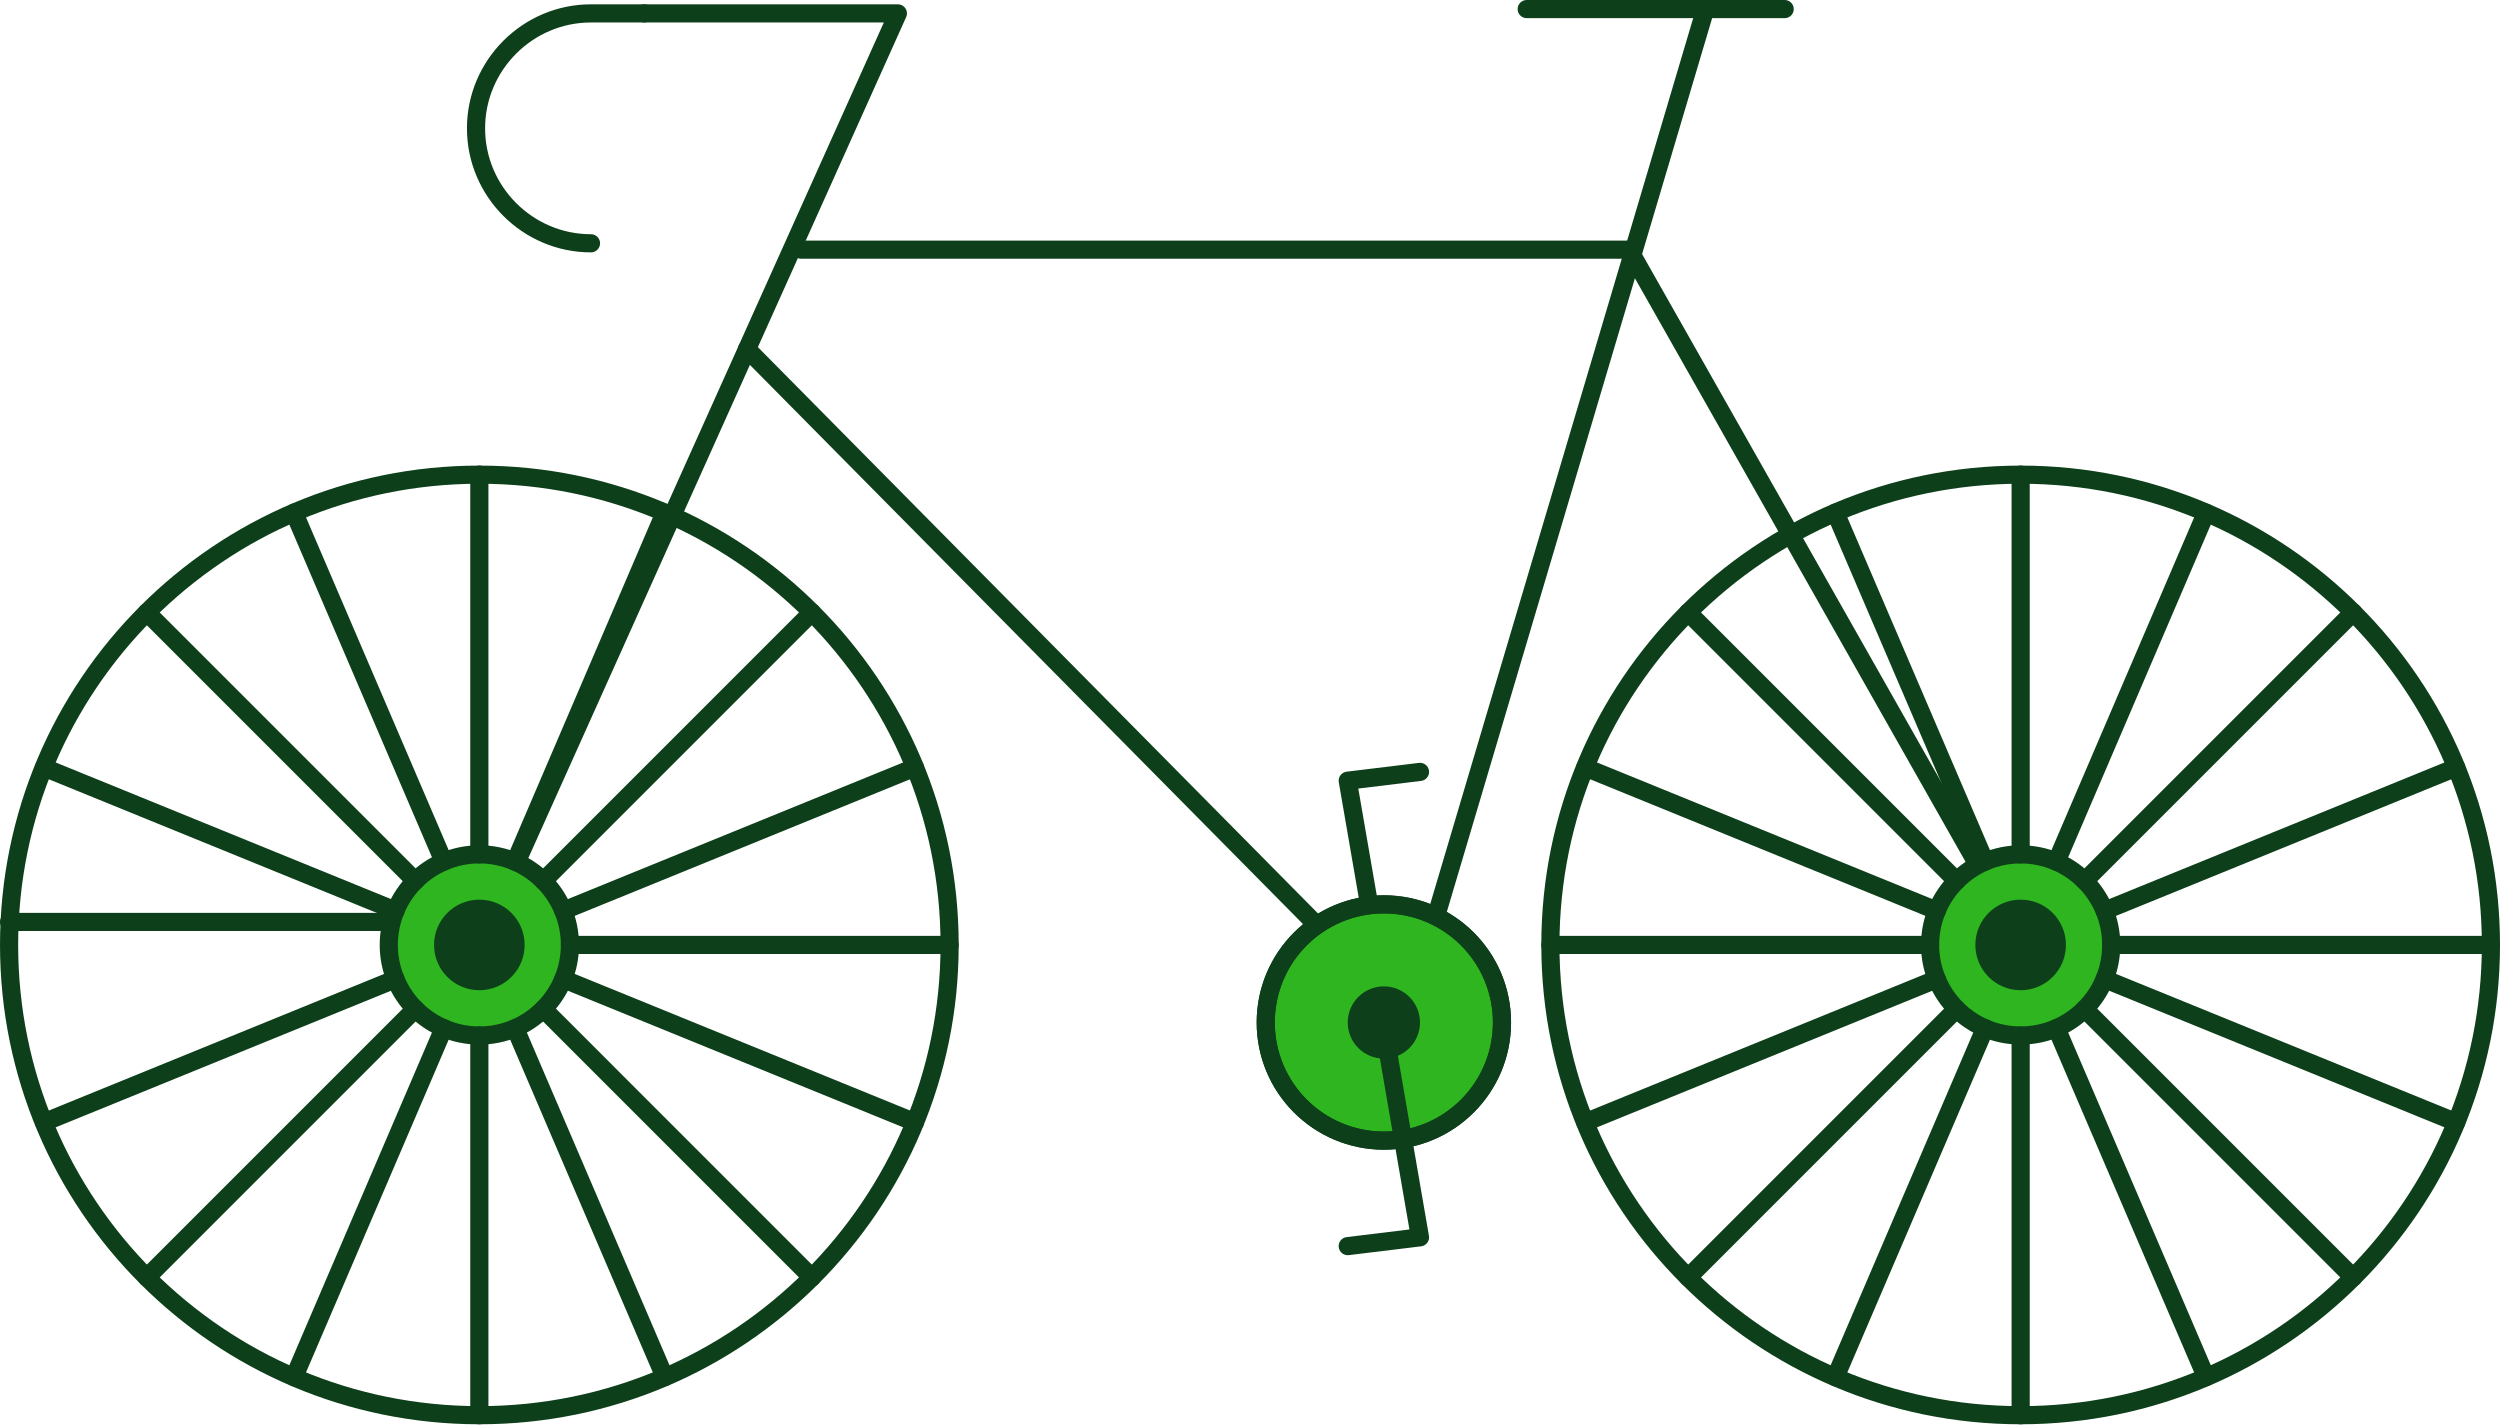
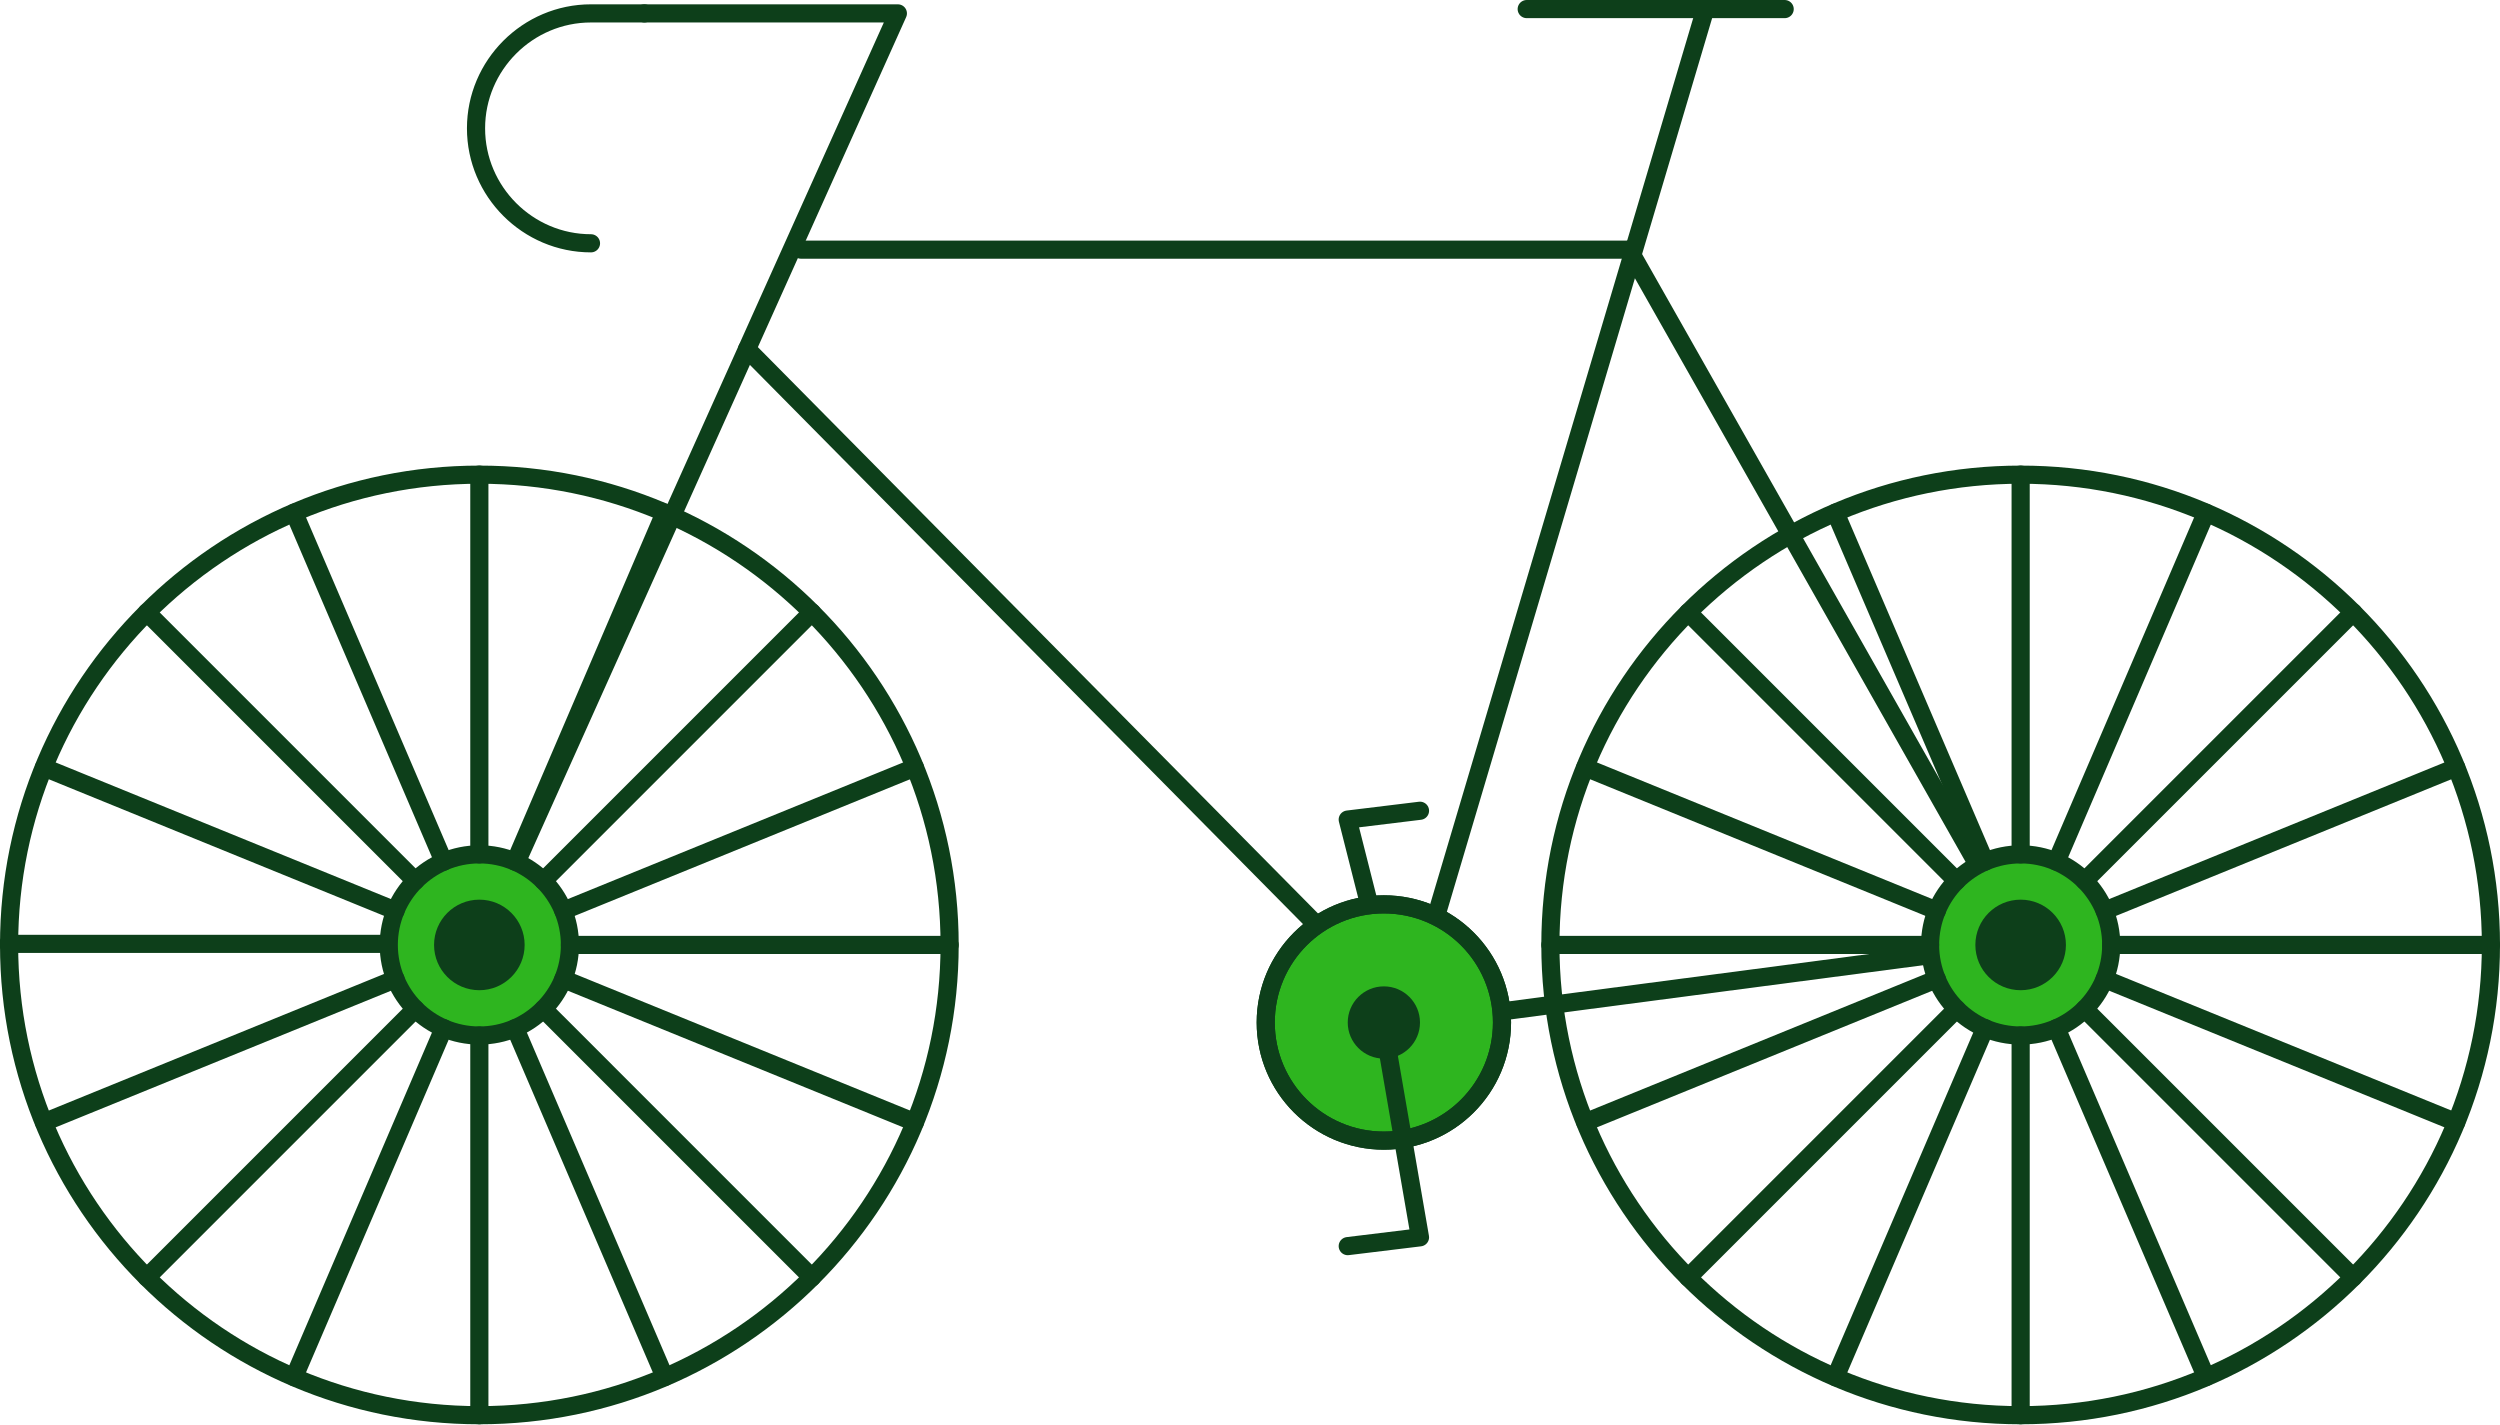
<svg xmlns="http://www.w3.org/2000/svg" xmlns:xlink="http://www.w3.org/1999/xlink" version="1.1" id="Layer_1" x="0px" y="0px" width="321.657px" height="183.252px" viewBox="0 0 321.657 183.252" enable-background="new 0 0 321.657 183.252" xml:space="preserve">
-   <style>
+   <defs id="defs4429" />
+   <style id="style4295">
    /*  */
    .wheel {
        transform-origin: center;
		-moz-transform-origin: center;
		-webkit-transform-origin: center;
		-ms-transform-origin: center;
        -webkit-animation:spin 3s linear infinite;
        -moz-animation:spin 3s linear infinite;
        animation:spin 3s linear infinite;
		transform-box: fill-box;
    }

    .pedal {
        -webkit-animation:spin 1s linear infinite;
        -moz-animation:spin 1s linear infinite;
        animation:spin 1s linear infinite;
		transform-box: fill-box;
    }

    .pedal.left {
        -ms-transform-origin: top center;
        -webkit-transform-origin: top center;
        -moz-transform-origin: top center;
        transform-origin: top center;
    }

    .pedal.right {
        -ms-transform-origin: bottom center;
        -webkit-transform-origin: bottom center;
        -moz-transform-origin: bottom center;
        transform-origin: bottom center;
    }

    @-moz-keyframes spin { 100% { -moz-transform: rotate(-360deg); } }
    @-webkit-keyframes spin { 100% { -webkit-transform: rotate(-360deg); } }
    @keyframes spin { 100% { -webkit-transform: rotate(-360deg); transform:rotate(-360deg); } }

    /*  */
  </style>
-   <line fill="none" stroke="#0D3F1A" stroke-width="2.336" stroke-linecap="round" stroke-linejoin="round" stroke-miterlimit="10" x1="103.073" y1="32.122" x2="209.609" y2="32.122" />
-   <g>
-     <defs>
+   <line fill="none" stroke="#0D3F1A" stroke-width="2.336" stroke-linecap="round" stroke-linejoin="round" stroke-miterlimit="10" x1="103.073" y1="32.122" x2="209.609" y2="32.122" id="line4297" />
+   <g id="g4299">
+     <defs id="defs4301">
      <rect id="SVGID_1_" width="321.657" height="183.252" />
    </defs>
    <clipPath id="SVGID_2_">
-       <use xlink:href="#SVGID_1_" overflow="visible" />
+       <use xlink:href="#SVGID_1_" overflow="visible" id="use4305" />
    </clipPath>
-     <polyline clip-path="url(#SVGID_2_)" fill="none" stroke="#0D3F1A" stroke-width="2.336" stroke-linecap="round" stroke-linejoin="round" stroke-miterlimit="10" points="   61.674,121.578 115.522,1.724 82.907,1.724  " />
-     <line clip-path="url(#SVGID_2_)" fill="none" stroke="#0D3F1A" stroke-width="2.336" stroke-linecap="round" stroke-linejoin="round" stroke-miterlimit="10" x1="219.416" y1="1.168" x2="184.756" y2="117.93" />
+     <polyline clip-path="url(#SVGID_2_)" fill="none" stroke="#0D3F1A" stroke-width="2.336" stroke-linecap="round" stroke-linejoin="round" stroke-miterlimit="10" points="   61.674,121.578 115.522,1.724 82.907,1.724  " id="polyline4307" />
+     <line clip-path="url(#SVGID_2_)" fill="none" stroke="#0D3F1A" stroke-width="2.336" stroke-linecap="round" stroke-linejoin="round" stroke-miterlimit="10" x1="219.416" y1="1.168" x2="184.756" y2="117.93" id="line4309" />
  </g>
-   <line fill="none" stroke="#0D3F1A" stroke-width="2.336" stroke-linecap="round" stroke-linejoin="round" stroke-miterlimit="10" x1="209.61" y1="32.122" x2="259.982" y2="121.021" />
-   <line fill="none" stroke="#0D3F1A" stroke-width="2.336" stroke-linecap="round" stroke-linejoin="round" stroke-miterlimit="10" x1="96.117" y1="44.916" x2="169.436" y2="119.042" />
-   <g>
-     <defs>
+   <path style="fill:none;fill-rule:evenodd;stroke:#0d3f1a;stroke-width:2.336;stroke-linecap:butt;stroke-linejoin:miter;stroke-opacity:1;stroke-miterlimit:4;stroke-dasharray:none" d="M 259.583,121.413 181.755,131.641" id="path4454" />
+   <line fill="none" stroke="#0D3F1A" stroke-width="2.336" stroke-linecap="round" stroke-linejoin="round" stroke-miterlimit="10" x1="209.61" y1="32.122" x2="259.982" y2="121.021" id="line4311" style="stroke-width:2.336;stroke-miterlimit:10;stroke-dasharray:none" />
+   <line fill="none" stroke="#0D3F1A" stroke-width="2.336" stroke-linecap="round" stroke-linejoin="round" stroke-miterlimit="10" x1="96.117" y1="44.916" x2="169.436" y2="119.042" id="line4313" />
+   <g id="g4315">
+     <defs id="defs4317">
      <rect id="SVGID_3_" width="321.657" height="183.252" />
    </defs>
    <clipPath id="SVGID_4_">
-       <use xlink:href="#SVGID_3_" overflow="visible" />
+       <use xlink:href="#SVGID_3_" overflow="visible" id="use4321" />
    </clipPath>
-     <path clip-path="url(#SVGID_4_)" fill="#2EB51F" d="M50.021,121.578c0-6.437,5.217-11.653,11.653-11.653   s11.654,5.217,11.654,11.653S68.11,133.23,61.674,133.23S50.021,128.015,50.021,121.578" />
-     <circle clip-path="url(#SVGID_4_)" fill="none" stroke="#0D3F1A" stroke-width="2.336" stroke-linecap="round" stroke-linejoin="round" stroke-miterlimit="10" cx="61.675" cy="121.578" r="60.506" />
-     <circle clip-path="url(#SVGID_4_)" fill="none" stroke="#0D3F1A" stroke-width="2.336" stroke-linecap="round" stroke-linejoin="round" stroke-miterlimit="10" cx="61.675" cy="121.578" r="11.654" />
-     <path clip-path="url(#SVGID_4_)" fill="#0D3F1A" d="M55.847,121.578c0-3.219,2.609-5.826,5.827-5.826   c3.218,0,5.827,2.607,5.827,5.826c0,3.218-2.609,5.826-5.827,5.826C58.456,127.404,55.847,124.796,55.847,121.578" />
-     <g class="wheel">
-       <line clip-path="url(#SVGID_4_)" fill="none" stroke="#0D3F1A" stroke-width="2.336" stroke-linecap="round" stroke-linejoin="round" stroke-miterlimit="10" x1="61.674" y1="61.072" x2="61.674" y2="109.925" />
-       <line clip-path="url(#SVGID_4_)" fill="none" stroke="#0D3F1A" stroke-width="2.336" stroke-linecap="round" stroke-linejoin="round" stroke-miterlimit="10" x1="61.674" y1="133.231" x2="61.674" y2="182.084" />
-       <line clip-path="url(#SVGID_4_)" fill="none" stroke="#0D3F1A" stroke-width="2.336" stroke-linecap="round" stroke-linejoin="round" stroke-miterlimit="10" x1="1.168" y1="118.618" x2="50.021" y2="118.618" />
-       <line clip-path="url(#SVGID_4_)" fill="none" stroke="#0D3F1A" stroke-width="2.336" stroke-linecap="round" stroke-linejoin="round" stroke-miterlimit="10" x1="73.328" y1="121.578" x2="122.181" y2="121.578" />
-       <line clip-path="url(#SVGID_4_)" fill="none" stroke="#0D3F1A" stroke-width="2.336" stroke-linecap="round" stroke-linejoin="round" stroke-miterlimit="10" x1="18.891" y1="78.793" x2="53.435" y2="113.338" />
-       <line clip-path="url(#SVGID_4_)" fill="none" stroke="#0D3F1A" stroke-width="2.336" stroke-linecap="round" stroke-linejoin="round" stroke-miterlimit="10" x1="69.916" y1="129.818" x2="104.459" y2="164.361" />
-       <line clip-path="url(#SVGID_4_)" fill="none" stroke="#0D3F1A" stroke-width="2.336" stroke-linecap="round" stroke-linejoin="round" stroke-miterlimit="10" x1="18.893" y1="164.361" x2="53.436" y2="129.817" />
-       <line clip-path="url(#SVGID_4_)" fill="none" stroke="#0D3F1A" stroke-width="2.336" stroke-linecap="round" stroke-linejoin="round" stroke-miterlimit="10" x1="69.917" y1="113.337" x2="104.46" y2="78.792" />
-       <line clip-path="url(#SVGID_4_)" fill="none" stroke="#0D3F1A" stroke-width="2.336" stroke-linecap="round" stroke-linejoin="round" stroke-miterlimit="10" x1="5.651" y1="144.402" x2="50.892" y2="125.97" />
-       <line clip-path="url(#SVGID_4_)" fill="none" stroke="#0D3F1A" stroke-width="2.336" stroke-linecap="round" stroke-linejoin="round" stroke-miterlimit="10" x1="72.477" y1="117.177" x2="117.718" y2="98.744" />
-       <line clip-path="url(#SVGID_4_)" fill="none" stroke="#0D3F1A" stroke-width="2.336" stroke-linecap="round" stroke-linejoin="round" stroke-miterlimit="10" x1="117.718" y1="144.402" x2="72.478" y2="125.97" />
-       <line clip-path="url(#SVGID_4_)" fill="none" stroke="#0D3F1A" stroke-width="2.336" stroke-linecap="round" stroke-linejoin="round" stroke-miterlimit="10" x1="50.892" y1="117.177" x2="5.651" y2="98.744" />
-       <line clip-path="url(#SVGID_4_)" fill="none" stroke="#0D3F1A" stroke-width="2.336" stroke-linecap="round" stroke-linejoin="round" stroke-miterlimit="10" x1="85.525" y1="177.185" x2="66.276" y2="132.285" />
-       <line clip-path="url(#SVGID_4_)" fill="none" stroke="#0D3F1A" stroke-width="2.336" stroke-linecap="round" stroke-linejoin="round" stroke-miterlimit="10" x1="57.091" y1="110.863" x2="37.842" y2="65.964" />
-       <line clip-path="url(#SVGID_4_)" fill="none" stroke="#0D3F1A" stroke-width="2.336" stroke-linecap="round" stroke-linejoin="round" stroke-miterlimit="10" x1="37.842" y1="177.185" x2="57.091" y2="132.285" />
-       <line clip-path="url(#SVGID_4_)" fill="none" stroke="#0D3F1A" stroke-width="2.336" stroke-linecap="round" stroke-linejoin="round" stroke-miterlimit="10" x1="66.276" y1="110.863" x2="85.525" y2="65.964" />
+     <path clip-path="url(#SVGID_4_)" fill="#2EB51F" d="M50.021,121.578c0-6.437,5.217-11.653,11.653-11.653   s11.654,5.217,11.654,11.653S68.11,133.23,61.674,133.23S50.021,128.015,50.021,121.578" id="path4323" />
+     <circle clip-path="url(#SVGID_4_)" fill="none" stroke="#0D3F1A" stroke-width="2.336" stroke-linecap="round" stroke-linejoin="round" stroke-miterlimit="10" cx="61.675" cy="121.578" r="60.506" id="circle4325" />
+     <circle clip-path="url(#SVGID_4_)" fill="none" stroke="#0D3F1A" stroke-width="2.336" stroke-linecap="round" stroke-linejoin="round" stroke-miterlimit="10" cx="61.675" cy="121.578" r="11.654" id="circle4327" />
+     <path clip-path="url(#SVGID_4_)" fill="#0D3F1A" d="M55.847,121.578c0-3.219,2.609-5.826,5.827-5.826   c3.218,0,5.827,2.607,5.827,5.826c0,3.218-2.609,5.826-5.827,5.826C58.456,127.404,55.847,124.796,55.847,121.578" id="path4329" />
+     <g class="wheel" id="g4331">
+       <line clip-path="url(#SVGID_4_)" fill="none" stroke="#0D3F1A" stroke-width="2.336" stroke-linecap="round" stroke-linejoin="round" stroke-miterlimit="10" x1="61.674" y1="61.072" x2="61.674" y2="109.925" id="line4333" />
+       <line clip-path="url(#SVGID_4_)" fill="none" stroke="#0D3F1A" stroke-width="2.336" stroke-linecap="round" stroke-linejoin="round" stroke-miterlimit="10" x1="61.674" y1="133.231" x2="61.674" y2="182.084" id="line4335" />
+       <line clip-path="url(#SVGID_4_)" stroke-miterlimit="10" x1="1.168" y1="118.618" x2="50.021" y2="118.618" id="line4337" transform="translate(-0.1175647,2.822952)" style="fill:none;stroke:#0d3f1a;stroke-width:2.336;stroke-linecap:round;stroke-linejoin:round;stroke-miterlimit:10" />
+       <line clip-path="url(#SVGID_4_)" fill="none" stroke="#0D3F1A" stroke-width="2.336" stroke-linecap="round" stroke-linejoin="round" stroke-miterlimit="10" x1="73.328" y1="121.578" x2="122.181" y2="121.578" id="line4339" />
+       <line clip-path="url(#SVGID_4_)" fill="none" stroke="#0D3F1A" stroke-width="2.336" stroke-linecap="round" stroke-linejoin="round" stroke-miterlimit="10" x1="18.891" y1="78.793" x2="53.435" y2="113.338" id="line4341" />
+       <line clip-path="url(#SVGID_4_)" fill="none" stroke="#0D3F1A" stroke-width="2.336" stroke-linecap="round" stroke-linejoin="round" stroke-miterlimit="10" x1="69.916" y1="129.818" x2="104.459" y2="164.361" id="line4343" />
+       <line clip-path="url(#SVGID_4_)" fill="none" stroke="#0D3F1A" stroke-width="2.336" stroke-linecap="round" stroke-linejoin="round" stroke-miterlimit="10" x1="18.893" y1="164.361" x2="53.436" y2="129.817" id="line4345" />
+       <line clip-path="url(#SVGID_4_)" fill="none" stroke="#0D3F1A" stroke-width="2.336" stroke-linecap="round" stroke-linejoin="round" stroke-miterlimit="10" x1="69.917" y1="113.337" x2="104.46" y2="78.792" id="line4347" />
+       <line clip-path="url(#SVGID_4_)" fill="none" stroke="#0D3F1A" stroke-width="2.336" stroke-linecap="round" stroke-linejoin="round" stroke-miterlimit="10" x1="5.651" y1="144.402" x2="50.892" y2="125.97" id="line4349" />
+       <line clip-path="url(#SVGID_4_)" fill="none" stroke="#0D3F1A" stroke-width="2.336" stroke-linecap="round" stroke-linejoin="round" stroke-miterlimit="10" x1="72.477" y1="117.177" x2="117.718" y2="98.744" id="line4351" />
+       <line clip-path="url(#SVGID_4_)" fill="none" stroke="#0D3F1A" stroke-width="2.336" stroke-linecap="round" stroke-linejoin="round" stroke-miterlimit="10" x1="117.718" y1="144.402" x2="72.478" y2="125.97" id="line4353" />
+       <line clip-path="url(#SVGID_4_)" fill="none" stroke="#0D3F1A" stroke-width="2.336" stroke-linecap="round" stroke-linejoin="round" stroke-miterlimit="10" x1="50.892" y1="117.177" x2="5.651" y2="98.744" id="line4355" />
+       <line clip-path="url(#SVGID_4_)" fill="none" stroke="#0D3F1A" stroke-width="2.336" stroke-linecap="round" stroke-linejoin="round" stroke-miterlimit="10" x1="85.525" y1="177.185" x2="66.276" y2="132.285" id="line4357" />
+       <line clip-path="url(#SVGID_4_)" fill="none" stroke="#0D3F1A" stroke-width="2.336" stroke-linecap="round" stroke-linejoin="round" stroke-miterlimit="10" x1="57.091" y1="110.863" x2="37.842" y2="65.964" id="line4359" />
+       <line clip-path="url(#SVGID_4_)" fill="none" stroke="#0D3F1A" stroke-width="2.336" stroke-linecap="round" stroke-linejoin="round" stroke-miterlimit="10" x1="37.842" y1="177.185" x2="57.091" y2="132.285" id="line4361" />
+       <line clip-path="url(#SVGID_4_)" fill="none" stroke="#0D3F1A" stroke-width="2.336" stroke-linecap="round" stroke-linejoin="round" stroke-miterlimit="10" x1="66.276" y1="110.863" x2="85.525" y2="65.964" id="line4363" />
    </g>
-     <path clip-path="url(#SVGID_4_)" fill="#2EB51F" d="M248.33,121.578c0-6.437,5.217-11.653,11.652-11.653   c6.437,0,11.654,5.217,11.654,11.653s-5.218,11.652-11.654,11.652C253.547,133.23,248.33,128.015,248.33,121.578" />
-     <circle clip-path="url(#SVGID_4_)" fill="none" stroke="#0D3F1A" stroke-width="2.336" stroke-linecap="round" stroke-linejoin="round" stroke-miterlimit="10" cx="259.983" cy="121.578" r="60.506" />
-     <circle clip-path="url(#SVGID_4_)" fill="none" stroke="#0D3F1A" stroke-width="2.336" stroke-linecap="round" stroke-linejoin="round" stroke-miterlimit="10" cx="259.983" cy="121.578" r="11.653" />
-     <path clip-path="url(#SVGID_4_)" fill="#0D3F1A" d="M254.156,121.578c0-3.219,2.608-5.826,5.826-5.826   c3.219,0,5.826,2.607,5.826,5.826c0,3.218-2.607,5.826-5.826,5.826C256.765,127.404,254.156,124.796,254.156,121.578" />
-     <g class="wheel">
-       <line clip-path="url(#SVGID_4_)" fill="none" stroke="#0D3F1A" stroke-width="2.336" stroke-linecap="round" stroke-linejoin="round" stroke-miterlimit="10" x1="259.982" y1="61.072" x2="259.982" y2="109.925" />
-       <line clip-path="url(#SVGID_4_)" fill="none" stroke="#0D3F1A" stroke-width="2.336" stroke-linecap="round" stroke-linejoin="round" stroke-miterlimit="10" x1="259.982" y1="133.231" x2="259.982" y2="182.084" />
-       <line clip-path="url(#SVGID_4_)" fill="none" stroke="#0D3F1A" stroke-width="2.336" stroke-linecap="round" stroke-linejoin="round" stroke-miterlimit="10" x1="199.478" y1="121.578" x2="248.33" y2="121.578" />
-       <line clip-path="url(#SVGID_4_)" fill="none" stroke="#0D3F1A" stroke-width="2.336" stroke-linecap="round" stroke-linejoin="round" stroke-miterlimit="10" x1="271.637" y1="121.578" x2="320.489" y2="121.578" />
-       <line clip-path="url(#SVGID_4_)" fill="none" stroke="#0D3F1A" stroke-width="2.336" stroke-linecap="round" stroke-linejoin="round" stroke-miterlimit="10" x1="217.2" y1="78.793" x2="251.744" y2="113.338" />
-       <line clip-path="url(#SVGID_4_)" fill="none" stroke="#0D3F1A" stroke-width="2.336" stroke-linecap="round" stroke-linejoin="round" stroke-miterlimit="10" x1="268.225" y1="129.818" x2="302.769" y2="164.361" />
-       <line clip-path="url(#SVGID_4_)" fill="none" stroke="#0D3F1A" stroke-width="2.336" stroke-linecap="round" stroke-linejoin="round" stroke-miterlimit="10" x1="217.202" y1="164.361" x2="251.745" y2="129.817" />
-       <line clip-path="url(#SVGID_4_)" fill="none" stroke="#0D3F1A" stroke-width="2.336" stroke-linecap="round" stroke-linejoin="round" stroke-miterlimit="10" x1="268.225" y1="113.337" x2="302.77" y2="78.792" />
-       <line clip-path="url(#SVGID_4_)" fill="none" stroke="#0D3F1A" stroke-width="2.336" stroke-linecap="round" stroke-linejoin="round" stroke-miterlimit="10" x1="203.96" y1="144.402" x2="249.2" y2="125.97" />
-       <line clip-path="url(#SVGID_4_)" fill="none" stroke="#0D3F1A" stroke-width="2.336" stroke-linecap="round" stroke-linejoin="round" stroke-miterlimit="10" x1="270.786" y1="117.177" x2="316.026" y2="98.744" />
-       <line clip-path="url(#SVGID_4_)" fill="none" stroke="#0D3F1A" stroke-width="2.336" stroke-linecap="round" stroke-linejoin="round" stroke-miterlimit="10" x1="316.027" y1="144.402" x2="270.786" y2="125.97" />
-       <line clip-path="url(#SVGID_4_)" fill="none" stroke="#0D3F1A" stroke-width="2.336" stroke-linecap="round" stroke-linejoin="round" stroke-miterlimit="10" x1="249.201" y1="117.177" x2="203.96" y2="98.744" />
-       <line clip-path="url(#SVGID_4_)" fill="none" stroke="#0D3F1A" stroke-width="2.336" stroke-linecap="round" stroke-linejoin="round" stroke-miterlimit="10" x1="283.834" y1="177.185" x2="264.584" y2="132.285" />
-       <line clip-path="url(#SVGID_4_)" fill="none" stroke="#0D3F1A" stroke-width="2.336" stroke-linecap="round" stroke-linejoin="round" stroke-miterlimit="10" x1="255.4" y1="110.863" x2="236.151" y2="65.964" />
-       <line clip-path="url(#SVGID_4_)" fill="none" stroke="#0D3F1A" stroke-width="2.336" stroke-linecap="round" stroke-linejoin="round" stroke-miterlimit="10" x1="236.151" y1="177.185" x2="255.399" y2="132.285" />
-       <line clip-path="url(#SVGID_4_)" fill="none" stroke="#0D3F1A" stroke-width="2.336" stroke-linecap="round" stroke-linejoin="round" stroke-miterlimit="10" x1="264.585" y1="110.863" x2="283.834" y2="65.964" />
+     <path clip-path="url(#SVGID_4_)" fill="#2EB51F" d="M248.33,121.578c0-6.437,5.217-11.653,11.652-11.653   c6.437,0,11.654,5.217,11.654,11.653s-5.218,11.652-11.654,11.652C253.547,133.23,248.33,128.015,248.33,121.578" id="path4365" />
+     <circle clip-path="url(#SVGID_4_)" fill="none" stroke="#0D3F1A" stroke-width="2.336" stroke-linecap="round" stroke-linejoin="round" stroke-miterlimit="10" cx="259.983" cy="121.578" r="60.506" id="circle4367" />
+     <circle clip-path="url(#SVGID_4_)" fill="none" stroke="#0D3F1A" stroke-width="2.336" stroke-linecap="round" stroke-linejoin="round" stroke-miterlimit="10" cx="259.983" cy="121.578" r="11.653" id="circle4369" />
+     <path clip-path="url(#SVGID_4_)" fill="#0D3F1A" d="M254.156,121.578c0-3.219,2.608-5.826,5.826-5.826   c3.219,0,5.826,2.607,5.826,5.826c0,3.218-2.607,5.826-5.826,5.826C256.765,127.404,254.156,124.796,254.156,121.578" id="path4371" />
+     <g class="wheel" id="g4373">
+       <line clip-path="url(#SVGID_4_)" fill="none" stroke="#0D3F1A" stroke-width="2.336" stroke-linecap="round" stroke-linejoin="round" stroke-miterlimit="10" x1="259.982" y1="61.072" x2="259.982" y2="109.925" id="line4375" />
+       <line clip-path="url(#SVGID_4_)" fill="none" stroke="#0D3F1A" stroke-width="2.336" stroke-linecap="round" stroke-linejoin="round" stroke-miterlimit="10" x1="259.982" y1="133.231" x2="259.982" y2="182.084" id="line4377" />
+       <line clip-path="url(#SVGID_4_)" fill="none" stroke="#0D3F1A" stroke-width="2.336" stroke-linecap="round" stroke-linejoin="round" stroke-miterlimit="10" x1="199.478" y1="121.578" x2="248.33" y2="121.578" id="line4379" />
+       <line clip-path="url(#SVGID_4_)" fill="none" stroke="#0D3F1A" stroke-width="2.336" stroke-linecap="round" stroke-linejoin="round" stroke-miterlimit="10" x1="271.637" y1="121.578" x2="320.489" y2="121.578" id="line4381" />
+       <line clip-path="url(#SVGID_4_)" fill="none" stroke="#0D3F1A" stroke-width="2.336" stroke-linecap="round" stroke-linejoin="round" stroke-miterlimit="10" x1="217.2" y1="78.793" x2="251.744" y2="113.338" id="line4383" />
+       <line clip-path="url(#SVGID_4_)" fill="none" stroke="#0D3F1A" stroke-width="2.336" stroke-linecap="round" stroke-linejoin="round" stroke-miterlimit="10" x1="268.225" y1="129.818" x2="302.769" y2="164.361" id="line4385" />
+       <line clip-path="url(#SVGID_4_)" fill="none" stroke="#0D3F1A" stroke-width="2.336" stroke-linecap="round" stroke-linejoin="round" stroke-miterlimit="10" x1="217.202" y1="164.361" x2="251.745" y2="129.817" id="line4387" />
+       <line clip-path="url(#SVGID_4_)" fill="none" stroke="#0D3F1A" stroke-width="2.336" stroke-linecap="round" stroke-linejoin="round" stroke-miterlimit="10" x1="268.225" y1="113.337" x2="302.77" y2="78.792" id="line4389" />
+       <line clip-path="url(#SVGID_4_)" fill="none" stroke="#0D3F1A" stroke-width="2.336" stroke-linecap="round" stroke-linejoin="round" stroke-miterlimit="10" x1="203.96" y1="144.402" x2="249.2" y2="125.97" id="line4391" />
+       <line clip-path="url(#SVGID_4_)" fill="none" stroke="#0D3F1A" stroke-width="2.336" stroke-linecap="round" stroke-linejoin="round" stroke-miterlimit="10" x1="270.786" y1="117.177" x2="316.026" y2="98.744" id="line4393" />
+       <line clip-path="url(#SVGID_4_)" fill="none" stroke="#0D3F1A" stroke-width="2.336" stroke-linecap="round" stroke-linejoin="round" stroke-miterlimit="10" x1="316.027" y1="144.402" x2="270.786" y2="125.97" id="line4395" />
+       <line clip-path="url(#SVGID_4_)" fill="none" stroke="#0D3F1A" stroke-width="2.336" stroke-linecap="round" stroke-linejoin="round" stroke-miterlimit="10" x1="249.201" y1="117.177" x2="203.96" y2="98.744" id="line4397" />
+       <line clip-path="url(#SVGID_4_)" fill="none" stroke="#0D3F1A" stroke-width="2.336" stroke-linecap="round" stroke-linejoin="round" stroke-miterlimit="10" x1="283.834" y1="177.185" x2="264.584" y2="132.285" id="line4399" />
+       <line clip-path="url(#SVGID_4_)" fill="none" stroke="#0D3F1A" stroke-width="2.336" stroke-linecap="round" stroke-linejoin="round" stroke-miterlimit="10" x1="255.4" y1="110.863" x2="236.151" y2="65.964" id="line4401" />
+       <line clip-path="url(#SVGID_4_)" fill="none" stroke="#0D3F1A" stroke-width="2.336" stroke-linecap="round" stroke-linejoin="round" stroke-miterlimit="10" x1="236.151" y1="177.185" x2="255.399" y2="132.285" id="line4403" />
+       <line clip-path="url(#SVGID_4_)" fill="none" stroke="#0D3F1A" stroke-width="2.336" stroke-linecap="round" stroke-linejoin="round" stroke-miterlimit="10" x1="264.585" y1="110.863" x2="283.834" y2="65.964" id="line4405" />
    </g>
-     <g class="pedal right">
-       <polyline clip-path="url(#SVGID_4_)" fill="none" stroke="#0D3F1A" stroke-width="2.336" stroke-linecap="round" stroke-linejoin="round" stroke-miterlimit="10" points="   176.124,116.19 173.403,100.447 182.7,99.314  " />
-       <circle clip-path="url(#SVGID_4_)" fill="none" stroke="#0D3F1A" stroke-width="2.336" stroke-linecap="round" stroke-linejoin="round" stroke-miterlimit="10" cx="178.052" cy="131.557" r="1" />
+     <g class="pedal right" id="g4407">
+       <polyline clip-path="url(#SVGID_4_)" stroke-miterlimit="10" points="   176.124,116.19 173.403,105.447 182.7,104.314  " id="polyline4409" style="fill:none;stroke:#0d3f1a;stroke-width:2.336;stroke-linecap:round;stroke-linejoin:round;stroke-miterlimit:10" />
+       <circle clip-path="url(#SVGID_4_)" stroke-miterlimit="10" cx="178.052" cy="131.557" r="1" id="circle4411" style="fill:none;stroke:#0d3f1a;stroke-width:2.336;stroke-linecap:round;stroke-linejoin:round;stroke-miterlimit:10" />
    </g>
-     <path clip-path="url(#SVGID_4_)" fill="none" stroke="#0D3F1A" stroke-width="2.336" stroke-linecap="round" stroke-linejoin="round" stroke-miterlimit="10" d="   M82.908,1.724h-6.871c-8.135,0-14.79,6.655-14.79,14.79c0,8.135,6.655,14.79,14.79,14.79" />
-     <line clip-path="url(#SVGID_4_)" fill="none" stroke="#0D3F1A" stroke-width="2.336" stroke-linecap="round" stroke-linejoin="round" stroke-miterlimit="10" x1="229.62" y1="1.168" x2="196.431" y2="1.168" />
-     <path clip-path="url(#SVGID_4_)" fill="#2EB51F" d="M162.854,131.557c0-8.396,6.806-15.199,15.198-15.199   c8.396,0,15.199,6.804,15.199,15.199c0,8.394-6.804,15.197-15.199,15.197C169.659,146.754,162.854,139.95,162.854,131.557" />
-     <circle clip-path="url(#SVGID_4_)" fill="none" stroke="#0D3F1A" stroke-width="2.336" stroke-linecap="round" stroke-linejoin="round" stroke-miterlimit="10" cx="178.052" cy="131.557" r="15.199" />
-     <circle clip-path="url(#SVGID_4_)" fill="none" stroke="#0D3F1A" stroke-width="2.336" stroke-linecap="round" stroke-linejoin="round" stroke-miterlimit="10" cx="178.052" cy="131.557" r="15.199" />
-     <path clip-path="url(#SVGID_4_)" fill="#0D3F1A" d="M173.404,131.557c0-2.567,2.081-4.648,4.647-4.648   c2.568,0,4.649,2.081,4.649,4.648c0,2.566-2.081,4.647-4.649,4.647C175.485,136.204,173.404,134.123,173.404,131.557" />
-     <polyline class="pedal left" clip-path="url(#SVGID_4_)" fill="none" stroke="#0D3F1A" stroke-width="2.336" stroke-linecap="round" stroke-linejoin="round" stroke-miterlimit="10" points="   178.053,132.285 182.7,159.196 173.404,160.329  " />
+     <path clip-path="url(#SVGID_4_)" fill="none" stroke="#0D3F1A" stroke-width="2.336" stroke-linecap="round" stroke-linejoin="round" stroke-miterlimit="10" d="   M82.908,1.724h-6.871c-8.135,0-14.79,6.655-14.79,14.79c0,8.135,6.655,14.79,14.79,14.79" id="path4413" />
+     <line clip-path="url(#SVGID_4_)" fill="none" stroke="#0D3F1A" stroke-width="2.336" stroke-linecap="round" stroke-linejoin="round" stroke-miterlimit="10" x1="229.62" y1="1.168" x2="196.431" y2="1.168" id="line4415" />
+     <path clip-path="url(#SVGID_4_)" fill="#2EB51F" d="M162.854,131.557c0-8.396,6.806-15.199,15.198-15.199   c8.396,0,15.199,6.804,15.199,15.199c0,8.394-6.804,15.197-15.199,15.197C169.659,146.754,162.854,139.95,162.854,131.557" id="path4417" />
+     <circle clip-path="url(#SVGID_4_)" fill="none" stroke="#0D3F1A" stroke-width="2.336" stroke-linecap="round" stroke-linejoin="round" stroke-miterlimit="10" cx="178.052" cy="131.557" r="15.199" id="circle4419" />
+     <circle clip-path="url(#SVGID_4_)" fill="none" stroke="#0D3F1A" stroke-width="2.336" stroke-linecap="round" stroke-linejoin="round" stroke-miterlimit="10" cx="178.052" cy="131.557" r="15.199" id="circle4421" />
+     <path clip-path="url(#SVGID_4_)" fill="#0D3F1A" d="M173.404,131.557c0-2.567,2.081-4.648,4.647-4.648   c2.568,0,4.649,2.081,4.649,4.648c0,2.566-2.081,4.647-4.649,4.647C175.485,136.204,173.404,134.123,173.404,131.557" id="path4423" />
+     <polyline class="pedal left" clip-path="url(#SVGID_4_)" fill="none" stroke="#0D3F1A" stroke-width="2.336" stroke-linecap="round" stroke-linejoin="round" stroke-miterlimit="10" points="   178.053,132.285 182.7,159.196 173.404,160.329  " id="polyline4425" />
  </g>
</svg>
